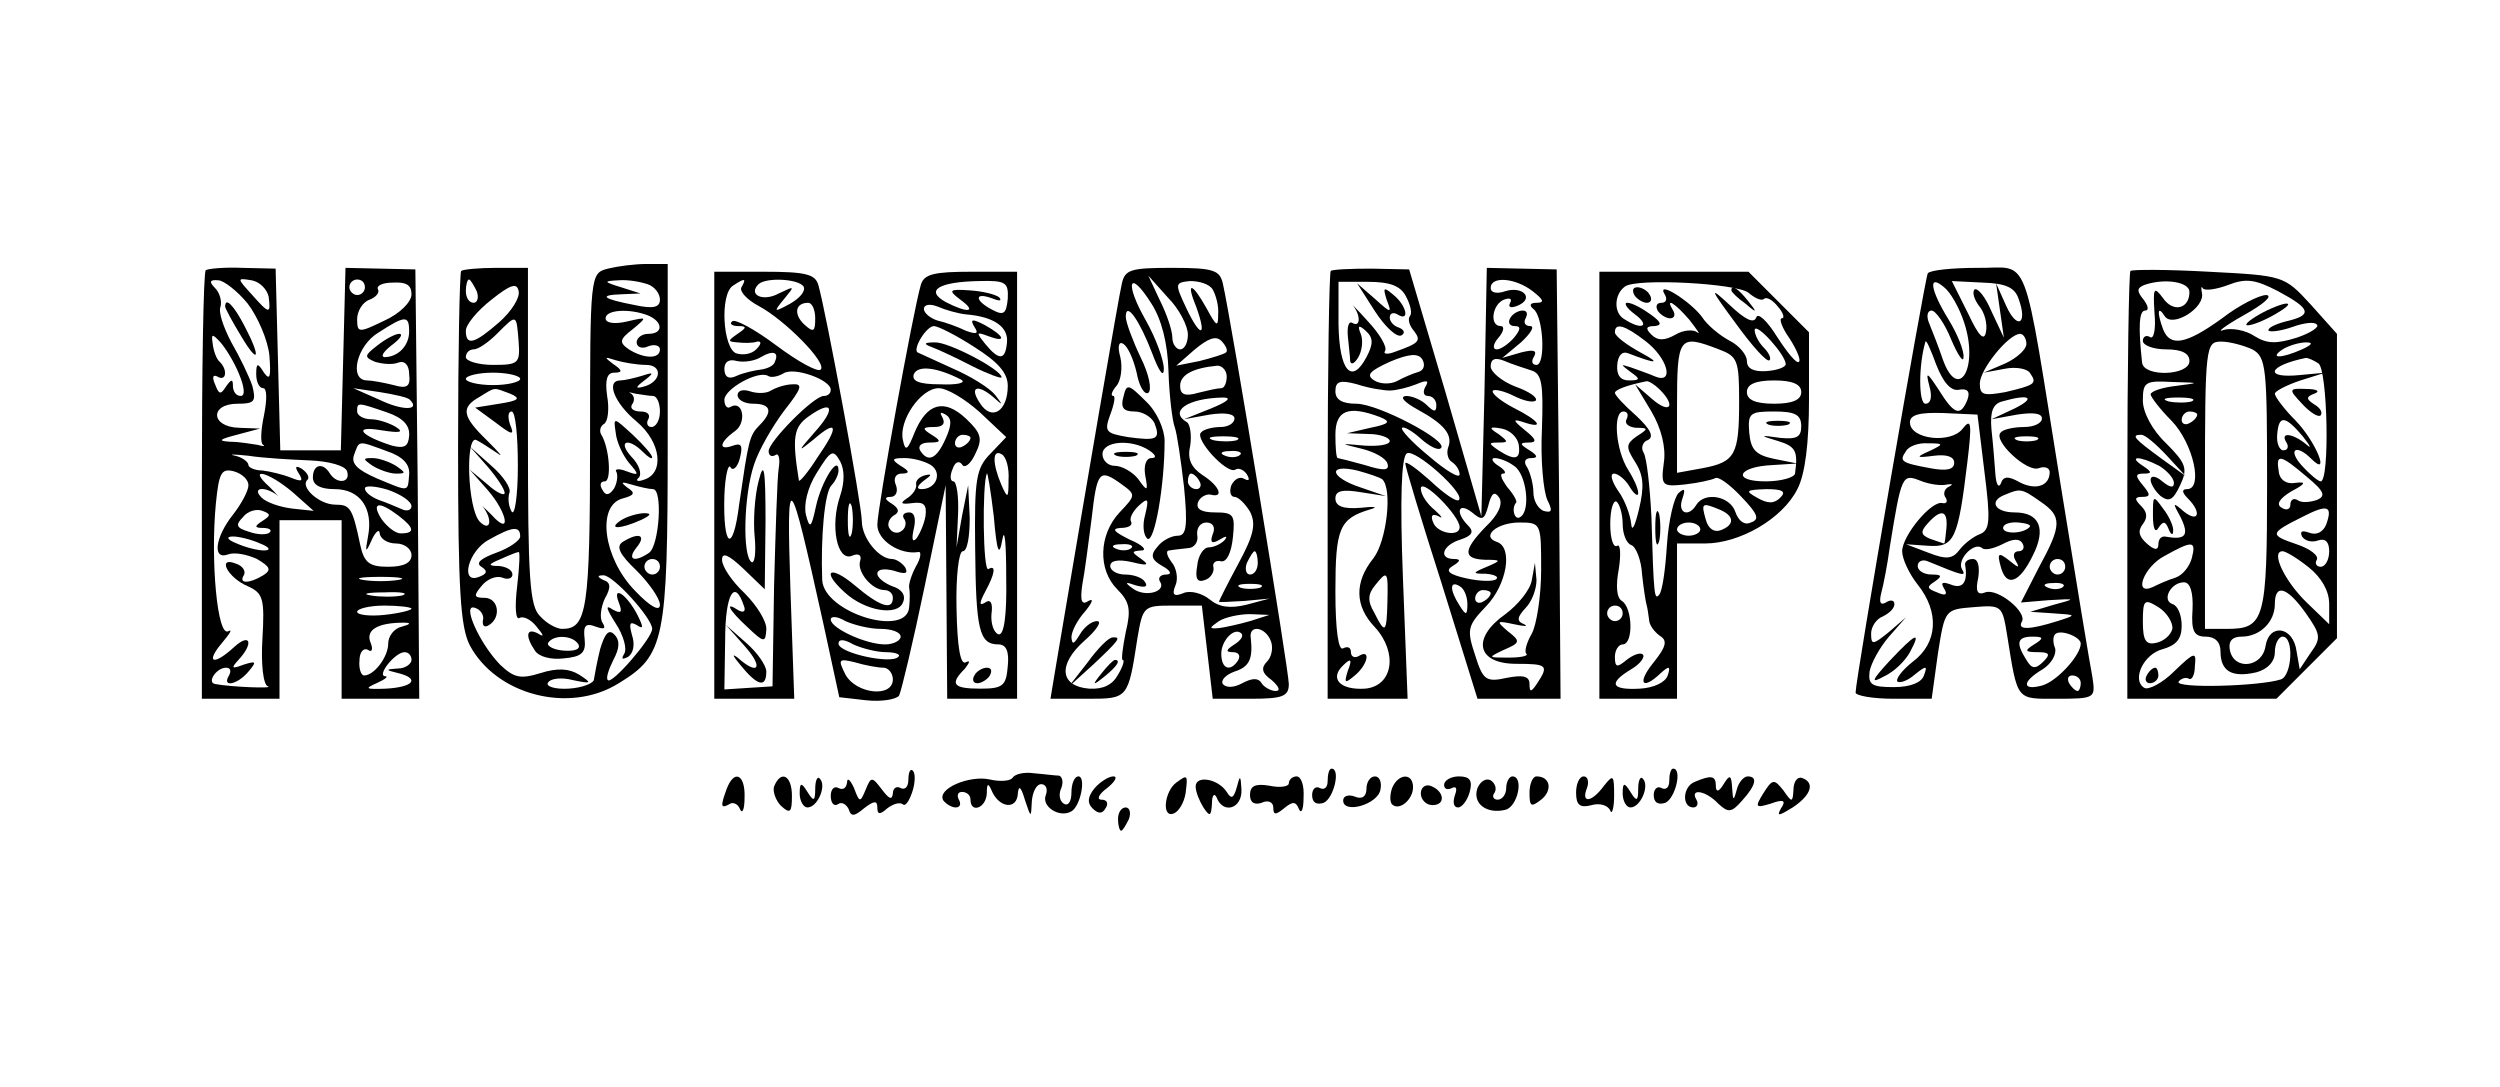
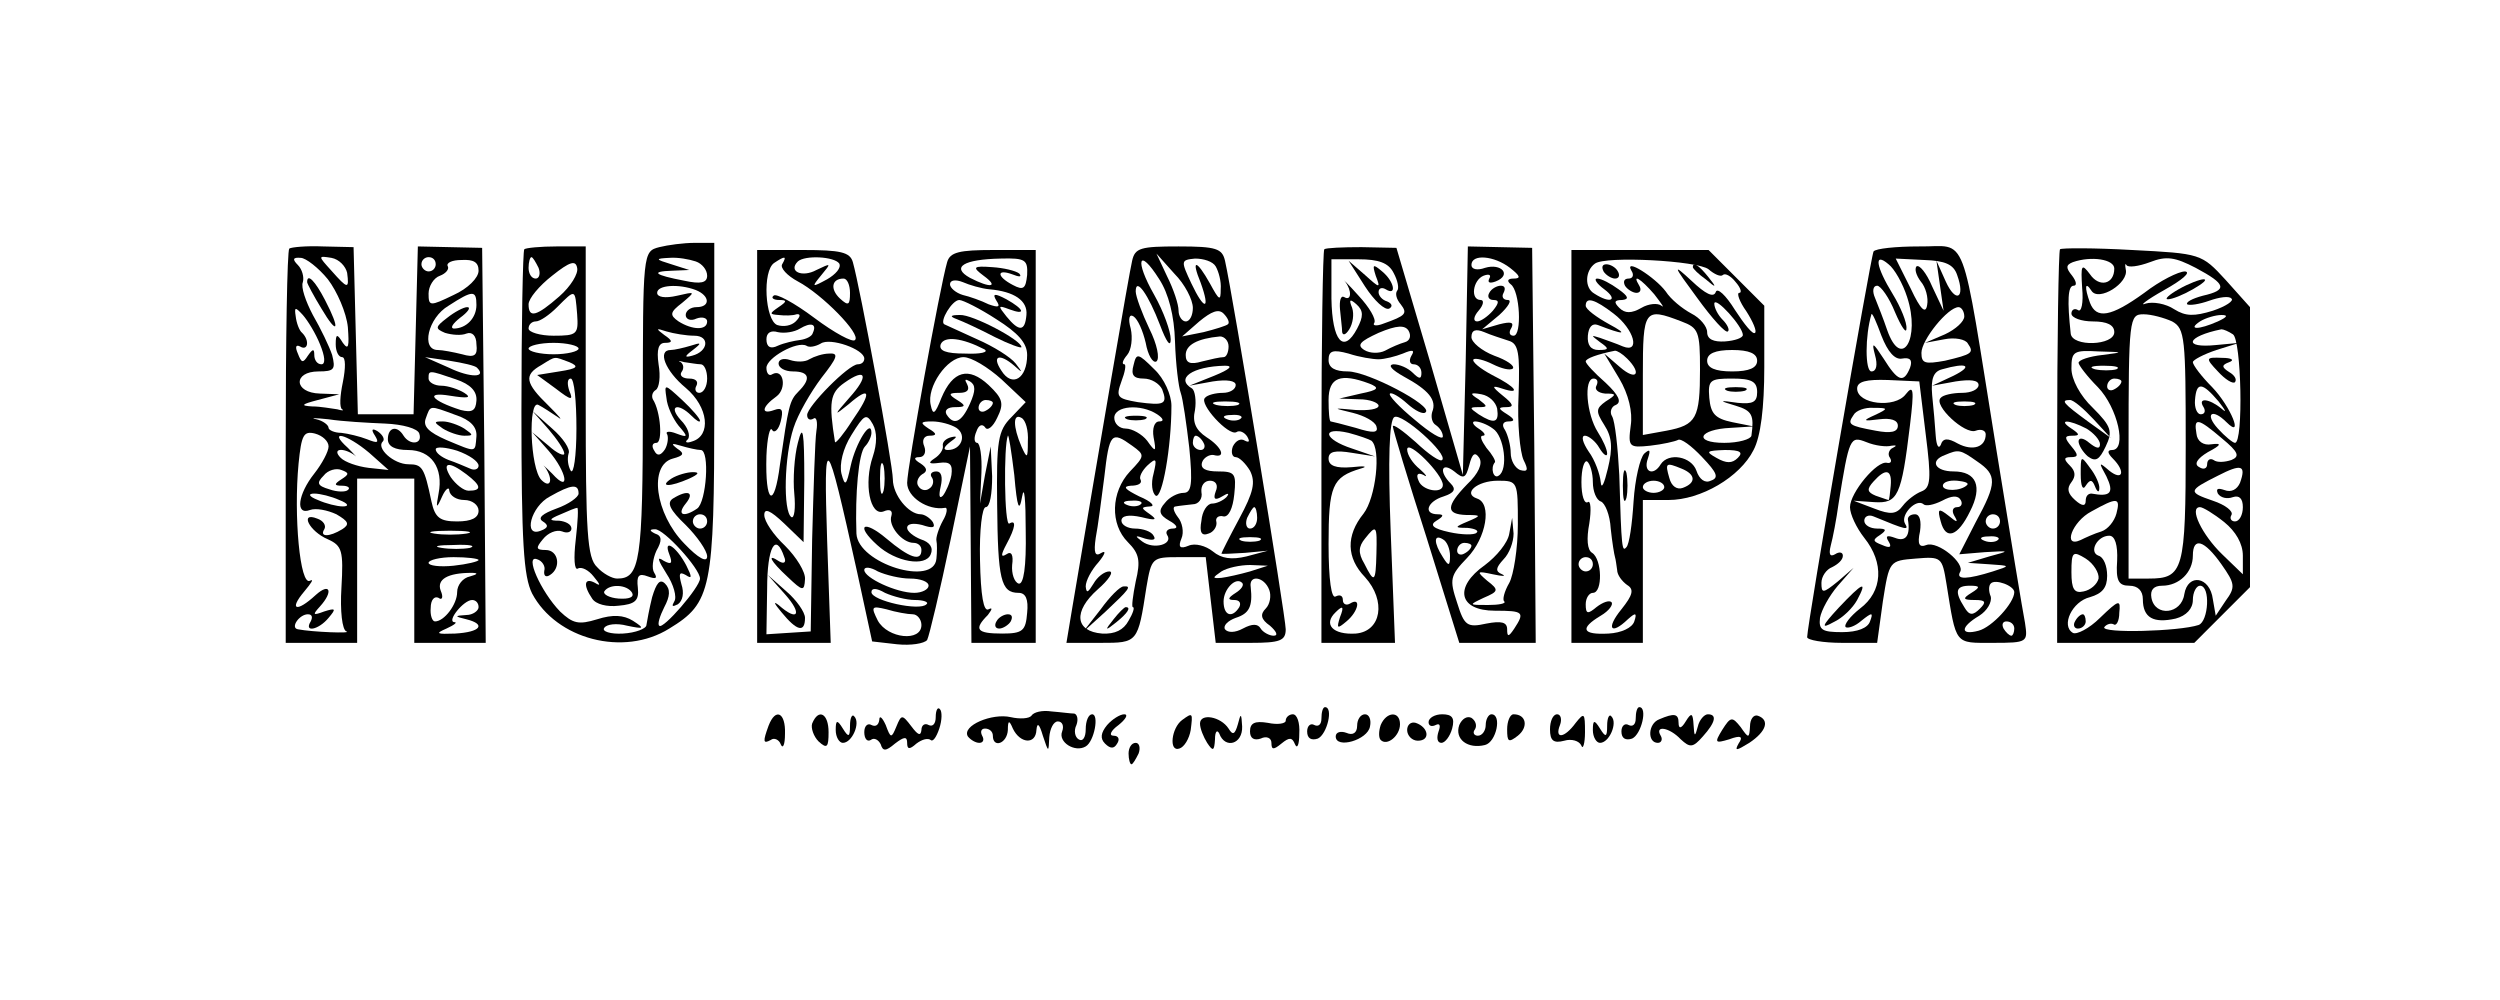
- <svg xmlns="http://www.w3.org/2000/svg" version="1.0" width="230pt" height="100pt" viewBox="0 0 300 140" preserveAspectRatio="xMidYMid meet">
+ <svg xmlns="http://www.w3.org/2000/svg" version="1.0" width="150pt" height="60pt" viewBox="0 0 300 140" preserveAspectRatio="xMidYMid meet">
  <g transform="translate(0,140) scale(0.1,-0.1)" fill="#000000" stroke="none">
    <path d="M155 1052 c-3 -3 -5 -128 -5 -279 l0 -273 50 0 50 0 0 115 0 115 40 0 40 0 0 -115 0 -115 50 0 50 0 -2 276 -3 277 -45 1 -45 1 -3 -118 -3 -117 -39 0 -39 0 -3 117 -3 117 -43 1 c-23 1 -44 -1 -47 -3z m54 -43 c13 -17 26 -47 28 -67 2 -27 1 -33 -7 -22 -8 13 -10 13 -10 -2 0 -10 4 -18 9 -18 5 0 5 -15 1 -35 -4 -19 -5 -36 -1 -38 3 -2 0 -2 -7 0 -8 1 -23 4 -35 4 -17 1 -15 3 8 9 l30 8 -27 1 c-37 1 -38 31 -2 31 22 0 24 3 19 23 -4 12 -16 37 -27 56 -10 19 -17 39 -14 46 2 7 -1 18 -7 24 -8 8 -7 11 4 10 7 0 25 -14 38 -30z m27 9 c3 -23 1 -23 -22 3 -19 21 -19 21 0 18 11 -2 20 -12 22 -21z m124 12 c0 -5 -4 -10 -10 -10 -5 0 -10 5 -10 10 0 6 5 10 10 10 6 0 10 -4 10 -10z m60 -9 c0 -10 -15 -25 -35 -34 -33 -16 -35 -16 -35 2 0 10 7 22 16 25 8 3 13 9 11 13 -3 5 6 9 19 9 17 1 24 -3 24 -15z m-3 -48 c0 -18 -14 -33 -32 -33 -5 1 -1 7 9 15 11 8 16 15 10 15 -5 0 -18 -7 -28 -15 -17 -13 -17 -15 -3 -21 10 -3 23 -4 30 -1 8 3 14 -3 14 -15 2 -16 -3 -19 -20 -14 -12 3 -28 6 -34 6 -24 0 -14 45 15 62 34 22 39 22 39 1z m-219 -55 c7 -17 8 -28 2 -28 -6 0 -10 6 -10 13 0 9 -2 9 -9 -1 -7 -11 -9 -10 -14 3 -4 9 -3 13 3 10 11 -7 14 8 3 19 -4 3 -8 14 -9 23 -2 13 -1 14 10 2 7 -8 18 -26 24 -41z m220 -33 c14 -14 -10 -14 -39 0 l-34 15 34 -5 c19 -3 37 -7 39 -10z m-30 -16 c21 -7 30 -17 29 -30 -1 -14 -6 -17 -22 -13 -41 13 -51 26 -15 20 25 -4 31 -3 20 4 -8 5 -23 10 -32 10 -10 0 -18 5 -18 10 0 12 0 12 38 -1z m0 -50 c21 -7 30 -17 29 -30 -2 -23 1 -23 -42 -5 -25 11 -33 19 -29 30 7 19 4 19 42 5z m-99 -12 c25 -1 46 -7 48 -14 5 -15 -13 -17 -22 -3 -9 15 -22 12 -22 -5 0 -10 10 -15 28 -15 33 0 50 -25 43 -61 -4 -21 -3 -22 5 -4 5 11 10 14 10 8 1 -7 10 -13 21 -13 11 0 20 -7 20 -15 0 -10 -10 -15 -30 -15 -24 0 -31 5 -36 28 -10 48 -13 52 -32 52 -21 0 -46 23 -36 32 3 3 0 9 -7 14 -8 5 -10 3 -4 -6 6 -10 4 -11 -11 -5 -10 4 -27 8 -36 9 -10 0 -18 4 -18 7 0 4 -8 10 -17 12 -10 2 -2 2 17 0 19 -3 55 -5 79 -6z m-79 -32 c0 -7 -9 -24 -20 -38 -23 -29 -27 -59 -6 -51 8 3 24 0 37 -6 17 -10 19 -14 8 -21 -18 -11 -32 -11 -25 0 3 5 -1 12 -10 15 -25 10 -11 -18 15 -29 20 -9 22 -16 19 -68 -2 -32 1 -59 7 -61 9 -3 -47 -1 -68 3 -11 2 2 21 14 21 6 0 7 -4 4 -10 -10 -16 11 -12 25 5 11 13 10 14 -6 9 -16 -6 -17 -5 -6 7 19 21 14 34 -6 16 -27 -25 -38 -21 -16 5 10 12 14 18 8 15 -14 -8 -23 91 -16 164 4 40 7 46 23 42 11 -3 19 -11 19 -18z m57 -9 l27 -24 -28 3 c-16 2 -33 8 -39 14 -13 13 3 15 19 4 5 -5 1 0 -9 10 -29 26 -2 20 30 -7z m153 -18 c0 -5 -6 -7 -12 -4 -7 3 -21 9 -30 12 -10 4 -18 10 -18 15 0 4 14 3 30 -2 17 -6 30 -15 30 -21z m-192 -19 c-11 -7 -10 -9 1 -9 8 0 12 -3 8 -6 -3 -3 -15 -3 -26 1 -17 5 -18 9 -8 19 6 8 18 11 25 8 11 -4 11 -6 0 -13z m175 7 c21 -16 22 -23 3 -23 -7 0 -18 9 -25 19 -13 21 -3 23 22 4z m-178 -36 c13 -5 14 -9 5 -9 -8 0 -24 4 -35 9 -13 5 -14 9 -5 9 8 0 24 -4 35 -9z m178 -47 c-13 -2 -33 -2 -45 0 -13 2 -3 4 22 4 25 0 35 -2 23 -4z m5 -20 c-10 -2 -28 -2 -40 0 -13 2 -5 4 17 4 22 1 32 -1 23 -4z m12 -17 c0 -2 -16 -6 -35 -8 -19 -2 -35 0 -35 4 0 4 16 8 35 8 19 0 35 -2 35 -4z m-12 -23 c-10 -2 -18 -12 -18 -22 0 -17 -18 -41 -31 -41 -4 0 -7 9 -6 19 0 11 5 17 11 14 5 -4 7 1 3 10 -6 16 10 25 43 25 10 0 9 -2 -2 -5z m12 -43 c0 -5 -8 -11 -17 -11 -17 -1 -17 -2 0 -6 28 -7 20 -18 -16 -20 -26 -1 -28 0 -12 7 11 5 16 9 11 9 -11 1 13 31 25 31 5 0 9 -4 9 -10z" />
    <path d="M180 1005 c0 -2 9 -19 20 -37 23 -39 27 -30 5 12 -14 27 -25 38 -25 25z" />
    <path d="M370 800 c8 -5 22 -10 30 -10 13 0 13 1 0 10 -8 5 -22 10 -30 10 -13 0 -13 -1 0 -10z" />
    <path d="M484 1051 c-2 -2 -4 -105 -4 -228 0 -183 3 -230 15 -254 34 -64 128 -89 192 -49 59 36 63 54 63 310 l0 230 -27 0 c-16 0 -38 -3 -50 -6 -23 -6 -23 -7 -23 -223 0 -218 -4 -241 -36 -241 -7 0 -20 7 -28 16 -14 13 -16 48 -16 232 l0 217 -41 0 c-22 0 -43 -2 -45 -4z m20 -26 c3 -8 1 -15 -4 -15 -6 0 -10 7 -10 15 0 8 2 15 4 15 2 0 6 -7 10 -15z m29 -40 c-32 -28 -43 -31 -43 -11 0 8 15 26 33 40 25 20 33 22 35 11 2 -8 -9 -26 -25 -40z m191 49 c9 -3 16 -12 16 -20 0 -10 -9 -12 -32 -7 -42 8 -48 13 -17 14 l24 1 -25 8 c-23 7 -23 8 -3 9 12 1 28 -2 37 -5z m0 -40 c20 -8 21 -24 1 -24 -8 0 -15 -5 -15 -11 0 -6 7 -9 15 -5 8 3 15 1 15 -4 0 -13 -21 -12 -40 0 -13 9 -12 13 5 26 19 16 19 16 -7 10 -17 -4 -28 -2 -28 4 0 11 30 13 54 4z m-166 -34 c2 -28 0 -30 -33 -30 -19 0 -35 5 -35 10 0 6 5 10 10 10 6 0 19 9 30 20 26 26 25 26 28 -10z m164 -30 c22 0 20 -22 -3 -28 -11 -3 -11 -1 1 8 13 10 12 11 -3 6 -10 -3 -23 -6 -28 -6 -19 0 -8 -29 21 -53 32 -27 36 -67 9 -75 -8 -3 -11 -1 -6 3 4 5 0 17 -10 27 -18 20 -4 25 15 6 7 -7 12 -10 12 -7 0 3 -11 16 -25 29 -25 23 -25 23 -22 3 1 -12 9 -29 17 -39 14 -16 13 -17 -3 -11 -10 4 -16 3 -13 -1 2 -4 1 -14 -3 -21 -6 -9 -11 -10 -15 -2 -4 6 -3 11 3 11 9 0 6 44 -5 61 -2 4 -1 10 4 13 5 3 7 19 4 36 -3 21 0 30 9 30 11 0 11 3 -1 11 -12 9 -12 10 3 5 10 -3 28 -6 39 -6z m-162 -18 c0 -4 -16 -8 -35 -8 -19 0 -35 4 -35 8 0 4 16 8 35 8 19 0 35 -4 35 -8z m-13 -19 c14 -6 12 -9 -14 -13 l-31 -5 26 -19 c22 -17 25 -17 19 -3 -3 9 -3 17 2 17 5 0 8 -32 8 -70 0 -39 -4 -65 -8 -59 -4 7 -5 17 -3 24 3 6 -8 22 -23 35 l-28 25 23 -26 c12 -14 22 -29 22 -34 0 -4 -10 0 -22 11 l-23 19 23 -26 c26 -30 31 -61 5 -32 -10 10 -15 14 -10 9 12 -17 8 -31 -5 -18 -16 16 -19 114 -4 105 6 -3 18 -11 27 -17 8 -6 2 1 -13 16 -33 32 -35 43 -10 57 21 13 17 12 39 4z m184 -3 c5 0 9 -9 9 -20 0 -11 -5 -20 -11 -20 -5 0 -7 5 -4 10 3 6 -1 10 -10 10 -9 0 -14 4 -11 9 4 5 3 11 -1 14 -5 2 -2 2 5 0 8 -1 18 -3 23 -3z m0 -120 c13 0 8 -73 -5 -82 -19 -13 -29 -9 -16 7 13 16 3 20 -18 7 -9 -6 -4 -16 18 -37 16 -16 30 -36 30 -44 0 -9 -12 -3 -32 18 -41 42 -50 110 -16 119 15 4 17 7 6 14 -9 7 -8 8 5 4 10 -3 23 -6 28 -6z m-171 -61 c0 -5 -14 -15 -31 -21 -19 -7 -27 -13 -19 -18 8 -5 8 -9 -3 -13 -25 -10 -14 34 13 48 30 17 40 18 40 4z m-4 -65 c-3 -25 -2 -43 3 -40 5 3 15 -2 22 -11 10 -12 10 -14 2 -9 -15 8 -17 -3 -4 -22 5 -8 21 -12 37 -10 23 2 29 7 27 25 -2 17 1 21 14 16 11 -4 14 -3 9 5 -4 6 -2 20 3 31 8 14 8 21 -2 24 -8 4 -8 6 0 6 12 1 63 -55 63 -69 0 -12 -52 -72 -57 -66 -3 2 1 14 7 26 8 15 9 25 1 33 -7 7 -12 1 -18 -19 -4 -16 -7 -33 -8 -39 0 -5 -15 -11 -33 -12 -17 -1 -30 3 -26 8 3 5 17 7 32 3 24 -5 25 -4 8 7 -13 8 -28 9 -50 2 -26 -8 -34 -6 -52 11 -27 28 -50 80 -32 73 7 -2 12 -10 10 -16 -1 -7 2 -10 8 -6 16 10 12 35 -6 35 -14 0 -14 3 -4 15 7 9 19 14 27 11 7 -3 13 -1 13 4 0 6 -8 10 -17 11 -15 0 -15 2 2 9 11 5 21 9 23 9 2 1 1 -19 -2 -45z m184 26 c0 -5 -4 -10 -10 -10 -5 0 -10 5 -10 10 0 6 5 10 10 10 6 0 10 -4 10 -10z m-105 -100 c3 -6 -4 -9 -19 -8 -13 1 -22 6 -20 10 7 11 32 10 39 -2z" />
    <path d="M690 730 c-18 -12 -2 -12 25 0 13 6 15 9 5 9 -8 0 -22 -4 -30 -9z" />
    <path d="M687 624 c5 -13 3 -15 -8 -9 -10 7 -8 1 4 -18 10 -15 15 -33 11 -39 -4 -7 -3 -8 5 -4 7 5 9 16 5 28 -4 15 -3 18 6 13 9 -6 9 -3 1 13 -14 27 -33 39 -24 16z" />
    <path d="M1335 1035 c-4 -16 -46 -262 -84 -487 l-8 -48 48 0 c52 0 52 0 64 78 7 41 8 42 45 42 l38 0 7 -60 7 -60 49 0 c41 0 49 3 49 19 0 17 -74 468 -85 516 -4 17 -12 20 -65 20 -53 0 -61 -2 -65 -20z m60 -113 c1 -32 5 -64 8 -72 3 -8 8 -43 12 -77 5 -51 3 -63 -8 -63 -8 0 -20 -6 -26 -14 -10 -11 -8 -17 6 -25 11 -6 13 -11 5 -11 -7 0 -11 -4 -8 -9 9 -13 -19 -21 -35 -9 -11 8 -10 9 4 4 11 -3 16 -2 12 4 -3 6 -15 10 -26 10 -10 0 -19 5 -19 11 0 7 10 9 28 5 20 -5 23 -4 12 4 -13 9 -13 10 0 11 8 0 2 7 -15 14 -20 10 -24 14 -12 15 10 0 16 3 14 8 -3 4 2 13 9 20 13 12 14 10 9 -11 -4 -14 -2 -27 3 -31 9 -5 22 68 22 126 0 15 -10 38 -24 51 -23 23 -25 23 -29 6 -4 -14 0 -19 14 -19 11 0 22 -7 26 -15 8 -21 3 -23 -34 -18 -29 5 -31 7 -23 29 5 13 7 24 4 24 -4 0 -2 6 4 13 6 7 8 24 5 37 -4 14 -2 21 4 17 6 -4 13 -20 17 -37 3 -17 10 -29 15 -26 5 4 1 24 -10 46 -10 21 -19 45 -19 52 0 21 18 -5 34 -47 9 -24 15 -32 15 -20 0 11 -10 39 -23 62 -28 49 -22 68 7 22 13 -20 21 -51 22 -87z m25 47 c0 -10 -4 -19 -10 -19 -5 0 -10 7 -10 15 0 9 -7 30 -16 48 l-15 32 25 -28 c15 -15 26 -37 26 -48z m32 58 c4 -7 8 -21 7 -32 0 -17 -2 -16 -15 8 -19 34 -27 35 -13 1 14 -39 5 -39 -13 -1 -15 32 -15 33 5 35 12 0 25 -4 29 -11z m17 -81 c-2 -2 -18 -7 -34 -11 l-30 -6 24 21 c17 14 27 18 34 11 6 -6 9 -13 6 -15z m1 -31 c0 -8 -3 -15 -7 -15 -5 0 -18 -3 -30 -6 -17 -5 -23 -2 -23 9 0 14 16 23 48 26 6 0 12 -6 12 -14z m-20 -41 l-35 -14 33 6 c20 3 32 1 32 -5 0 -6 -8 -11 -18 -11 -10 0 -22 -3 -25 -7 -9 -8 33 -54 44 -48 4 3 11 0 15 -6 4 -7 3 -9 -3 -6 -6 4 -13 0 -17 -8 -3 -8 -1 -15 4 -15 5 0 14 -9 20 -19 8 -16 5 -30 -15 -67 -14 -26 -25 -48 -25 -49 0 -1 15 0 33 1 l32 3 -30 -8 c-21 -5 -35 -3 -47 7 -10 8 -25 12 -34 8 -12 -5 -15 -2 -10 10 4 9 1 23 -5 30 -6 8 -8 15 -3 15 5 1 16 2 24 3 8 0 14 8 12 17 -1 9 4 16 12 16 8 0 12 -6 8 -15 -4 -11 -1 -13 9 -7 8 5 11 5 6 -1 -5 -5 -14 -9 -20 -9 -7 0 -14 -11 -15 -24 -3 -16 0 -22 10 -18 7 2 12 10 11 16 -2 6 3 10 10 8 7 -1 13 11 15 31 3 29 1 32 -23 32 -17 0 -25 4 -22 13 2 6 10 11 16 10 18 -5 12 11 -10 25 -15 10 -20 21 -16 38 2 13 0 27 -4 30 -24 14 0 31 46 32 12 0 7 -5 -15 -14z m33 -41 c-7 -2 -21 -2 -30 0 -10 3 -4 5 12 5 17 0 24 -2 18 -5z m-113 -13 c9 -6 10 -10 3 -10 -7 0 -10 -10 -8 -22 4 -21 3 -22 -9 -5 -7 9 -21 17 -30 17 -9 0 -16 7 -16 15 0 17 37 20 60 5z m117 -6 c-3 -3 -12 -4 -19 -1 -8 3 -5 6 6 6 11 1 17 -2 13 -5z m-152 -38 c18 -13 18 -14 -3 -36 -27 -29 -28 -74 -3 -99 16 -16 18 -26 11 -55 -4 -20 -6 -36 -4 -36 3 0 0 -9 -6 -19 -7 -13 -19 -19 -37 -18 -38 3 -41 31 -6 62 15 13 23 25 16 25 -7 0 -17 -8 -22 -17 -8 -13 -10 -14 -11 -4 0 8 8 23 18 34 9 11 11 17 4 13 -9 -6 -11 0 -8 21 3 15 8 54 12 85 7 62 10 65 39 44z m100 4 c3 -5 1 -10 -4 -10 -6 0 -11 5 -11 10 0 6 2 10 4 10 3 0 8 -4 11 -10z m-88 -86 c-3 -3 -12 -4 -19 -1 -8 3 -5 6 6 6 11 1 17 -2 13 -5z m163 -19 c0 -8 -4 -15 -10 -15 -5 0 -7 7 -4 15 4 8 8 15 10 15 2 0 4 -7 4 -15z m3 -32 c-7 -2 -19 -2 -25 0 -7 3 -2 5 12 5 14 0 19 -2 13 -5z m-13 -43 c-14 -4 -32 -8 -40 -9 -13 -1 -13 0 0 9 8 5 26 9 40 9 l25 -1 -25 -8z m-20 -30 c-11 -7 -12 -10 -2 -10 7 0 10 -4 7 -10 -10 -16 -22 -12 -22 8 0 17 17 35 26 26 3 -3 -1 -9 -9 -14z m47 4 c3 -8 1 -20 -5 -26 -8 -8 -7 -15 6 -24 9 -8 12 -14 5 -14 -6 0 -15 5 -18 10 -4 7 -12 7 -25 0 -11 -6 -21 -6 -25 -1 -3 5 4 12 15 16 19 6 24 16 21 43 -3 18 19 15 26 -4z" />
    <path d="M1328 813 c6 -2 18 -2 25 0 6 3 1 5 -13 5 -14 0 -19 -2 -12 -5z" />
    <path d="M1291 547 l-25 -32 32 29 c33 31 37 36 25 35 -5 0 -19 -14 -32 -32z" />
    <path d="M1309 533 c-13 -16 -12 -17 4 -4 16 13 21 21 13 21 -2 0 -10 -8 -17 -17z" />
    <path d="M1604 1051 c-2 -2 -4 -127 -4 -278 l0 -273 51 0 52 0 -6 155 c-4 103 -2 157 5 161 10 7 76 -52 67 -60 -3 -3 -19 8 -37 25 -18 16 -32 26 -32 22 0 -4 21 -74 47 -155 l46 -148 54 0 53 0 -2 276 -3 277 -45 1 -45 1 -3 -160 -4 -160 -46 159 -47 159 -49 1 c-26 0 -50 -1 -52 -3z m97 -33 c6 -11 8 -22 5 -25 -3 -4 -1 -12 5 -19 10 -13 7 -16 -24 -27 -10 -4 -16 -3 -13 1 3 5 -7 22 -22 38 -15 17 -24 25 -19 20 10 -13 9 -28 -1 -22 -5 3 -7 -5 -6 -17 1 -12 3 -26 3 -32 1 -5 5 -4 10 4 5 8 7 21 4 30 -5 12 -3 13 6 5 10 -9 10 -17 1 -34 -19 -36 -35 -18 -36 42 l0 55 38 0 c28 0 42 -5 49 -19z m163 7 c14 -11 16 -15 5 -15 -8 0 -10 -3 -4 -8 13 -9 16 -72 4 -72 -6 0 -7 5 -3 11 4 8 -1 9 -17 5 l-24 -7 24 20 c13 12 18 21 12 21 -7 0 -9 5 -6 10 3 6 2 10 -4 10 -5 0 -13 -4 -16 -10 -3 -5 -1 -10 6 -10 8 0 8 -4 -1 -15 -7 -8 -17 -15 -22 -15 -6 0 -5 7 2 15 7 8 8 15 3 15 -15 0 -11 28 4 34 8 3 11 1 8 -4 -3 -6 1 -7 9 -4 23 9 8 26 -15 19 -11 -4 -19 -2 -19 4 0 16 32 13 54 -4z m-147 -104 c-7 -2 -19 -7 -28 -12 -8 -4 -21 -4 -29 1 -11 7 -6 12 20 24 26 11 37 11 42 3 4 -7 2 -14 -5 -16z m145 2 c14 -4 16 -17 14 -76 -2 -40 2 -80 7 -91 7 -14 6 -17 -5 -14 -7 3 -13 13 -13 24 0 10 -4 25 -8 32 -5 7 -3 12 5 12 9 0 9 3 -2 10 -13 8 -13 10 -1 10 11 0 10 4 -5 16 -16 13 -16 15 -1 10 27 -9 20 2 -14 19 -17 9 -29 19 -26 22 3 2 15 -1 27 -7 12 -6 24 -9 28 -6 3 4 -9 12 -26 18 -18 7 -32 19 -32 26 0 10 6 12 18 7 9 -4 25 -9 34 -12z m-182 -26 c8 0 24 4 34 8 14 6 17 5 12 -3 -4 -7 -2 -12 3 -12 6 0 11 -5 11 -12 0 -9 -3 -9 -12 0 -7 7 -19 12 -27 12 -9 -1 -2 -8 14 -17 35 -19 47 -33 40 -50 -2 -7 0 -15 5 -18 6 -4 10 -11 10 -16 0 -6 -18 5 -39 23 -22 18 -38 35 -35 37 2 2 13 -4 24 -14 11 -10 23 -16 26 -12 10 9 -81 57 -109 57 -18 0 -27 5 -27 16 0 13 6 15 28 9 15 -5 34 -8 42 -8z m-13 -34 c15 -6 13 -9 -12 -14 l-30 -7 28 -1 c15 0 27 -5 27 -9 0 -5 -15 -7 -32 -6 -33 3 -33 3 -4 -4 16 -4 31 -12 33 -19 3 -9 -4 -10 -29 -2 -18 5 -34 9 -35 9 -2 0 -3 14 -3 30 0 32 17 38 57 23z m179 -35 c3 -20 -4 -22 -26 -8 -13 9 -13 10 0 10 13 0 13 1 0 11 -13 8 -12 10 4 7 11 -2 20 -11 22 -20z m-6 -28 c16 -10 22 -58 8 -66 -7 -5 -12 11 -5 19 1 2 -4 11 -12 20 -7 10 -10 17 -5 17 5 0 2 5 -6 10 -8 5 -10 10 -5 10 6 0 17 -4 25 -10z m-170 -17 c14 -12 6 -80 -11 -102 -25 -31 -24 -62 2 -89 30 -33 23 -76 -13 -79 -32 -2 -46 13 -28 30 10 10 12 8 6 -7 -5 -16 -4 -17 9 -6 17 14 21 35 5 25 -5 -3 -10 -1 -10 5 0 6 -4 8 -10 5 -6 -4 -10 23 -10 73 0 82 5 94 45 106 11 3 5 4 -12 2 -23 -2 -33 2 -33 12 0 10 9 12 33 8 l32 -5 -32 11 c-40 13 -44 31 -5 22 15 -4 29 -9 32 -11z m100 -62 c0 -13 -29 -8 -34 6 -4 9 -1 12 7 8 6 -4 4 0 -5 8 -10 8 -18 20 -18 28 1 14 50 -35 50 -50z m34 1 c-30 -31 -30 -42 -1 -43 21 0 21 -1 2 -9 -19 -8 -19 -9 -1 -9 11 -1 17 -4 13 -7 -3 -3 -20 -3 -38 1 -23 5 -28 10 -18 16 10 6 11 9 2 9 -21 0 -15 18 8 25 15 5 18 10 10 18 -17 17 -13 31 5 17 13 -11 16 -10 21 9 4 16 8 19 14 10 5 -8 -1 -22 -17 -37z m71 -56 c0 -34 -6 -71 -12 -82 -7 -12 -10 -24 -7 -26 3 -3 -8 -5 -23 -5 -27 0 -27 0 -6 10 21 9 22 11 5 24 -15 13 -15 14 8 9 14 -3 19 -3 13 0 -10 4 -9 9 2 21 8 8 14 24 14 36 l-2 22 -4 -22 c-2 -13 -18 -32 -34 -44 -44 -31 -37 -64 14 -64 40 0 42 -2 27 -25 -8 -12 -10 -12 -10 -1 0 10 -8 12 -29 8 -27 -6 -31 -3 -41 29 -11 33 -10 38 14 63 27 28 35 76 14 83 -21 7 0 25 29 25 28 0 28 -1 28 -61z m-198 -41 c-1 -41 -3 -42 -17 -14 -9 15 -8 24 1 35 16 20 17 19 16 -21z m103 -3 c0 -15 -2 -15 -10 -2 -13 20 -13 33 0 25 6 -3 10 -14 10 -23z m30 14 c0 -3 -4 -8 -10 -11 -5 -3 -10 -1 -10 4 0 6 5 11 10 11 6 0 10 -2 10 -4z" />
    <path d="M1661 999 c13 -20 28 -34 34 -31 5 3 4 7 -3 10 -7 2 -12 8 -12 13 0 6 5 7 10 4 16 -10 12 11 -5 25 -13 11 -14 10 -9 -6 7 -18 6 -18 -15 1 l-23 20 23 -36z" />
    <path d="M2373 1048 c-4 -7 -93 -523 -93 -540 0 -4 22 -8 49 -8 l49 0 8 58 c9 57 9 57 46 60 36 3 37 2 43 -35 14 -87 11 -83 65 -83 49 0 49 1 45 28 -3 15 -21 124 -40 242 -51 316 -39 284 -108 285 -33 0 -61 -3 -64 -7z m47 -64 c19 -58 -8 -103 -28 -46 -5 15 -13 35 -17 45 -4 9 -3 17 3 17 5 0 17 -17 25 -37 9 -21 16 -31 16 -23 1 8 -8 30 -19 48 -24 39 -27 60 -6 42 8 -6 20 -27 26 -46z m70 31 c12 -33 -2 -40 -16 -9 l-13 29 5 -35 5 -35 -16 34 c-8 19 -18 31 -22 28 -3 -4 0 -13 6 -21 7 -8 11 -23 9 -33 -2 -13 -9 -7 -23 23 l-21 42 40 -2 c29 -1 41 -6 46 -21z m10 -58 c0 -7 -12 -18 -27 -25 l-28 -12 27 5 c15 3 30 0 33 -6 9 -13 6 -15 -32 -24 -28 -5 -33 -4 -33 11 0 18 37 64 52 64 4 0 8 -6 8 -13z m-87 -59 c11 2 15 -2 11 -13 -9 -22 -17 -19 -37 13 -15 23 -17 24 -12 5 4 -14 2 -23 -5 -23 -9 0 -9 50 0 80 1 3 7 -11 14 -30 9 -23 19 -34 29 -32z m72 -24 l-30 -14 33 6 c20 3 32 2 32 -5 0 -6 -10 -11 -23 -11 -13 0 -27 -3 -30 -7 -11 -10 34 -52 49 -46 8 3 14 0 14 -5 0 -18 -18 -24 -39 -13 -14 8 -21 8 -24 -2 -3 -6 -6 -1 -7 13 -1 14 -3 39 -5 57 -2 23 2 33 14 36 35 10 44 5 16 -9z m-39 -82 c8 -63 7 -75 -6 -80 -8 -3 -20 -12 -26 -20 -9 -12 -17 -13 -40 -4 l-29 11 29 -2 c33 -2 38 8 50 108 6 50 5 57 -6 43 -15 -20 -68 -14 -68 8 0 10 13 13 43 12 l44 -2 9 -74z m67 41 c-7 -2 -19 -2 -25 0 -7 3 -2 5 12 5 14 0 19 -2 13 -5z m-138 -14 c-18 -8 -17 -9 6 -6 16 2 26 -1 26 -9 0 -9 -10 -11 -31 -7 -38 7 -40 9 -31 22 3 6 16 11 28 10 21 0 21 -1 2 -10z m23 -43 c7 1 8 0 2 -3 -5 -2 -8 -9 -4 -14 3 -5 1 -8 -4 -7 -14 4 -52 -42 -52 -62 0 -10 9 -29 20 -43 28 -35 26 -75 -6 -99 -14 -11 -23 -23 -20 -26 3 -2 13 1 22 9 15 12 17 12 12 -1 -3 -9 -17 -15 -39 -15 -28 0 -33 3 -31 20 2 11 13 31 25 45 l22 25 -22 -19 c-21 -17 -23 -17 -23 -2 0 9 7 19 15 22 8 4 15 10 15 16 0 5 -5 6 -11 2 -7 -4 -9 0 -6 12 3 11 8 37 11 59 15 93 16 95 39 86 12 -5 28 -7 35 -5z m120 -22 c28 -19 28 -30 -2 -85 l-23 -45 36 3 c35 2 36 2 6 -6 l-30 -9 30 -2 c30 -2 30 -2 5 -10 -35 -11 -52 -12 -46 -1 8 12 -31 44 -47 38 -10 -4 -13 1 -9 19 2 14 0 24 -7 24 -6 0 -10 -3 -10 -7 4 -23 -3 -32 -18 -26 -11 4 -14 3 -9 -5 5 -8 2 -10 -9 -5 -13 5 -14 7 -3 14 10 7 9 9 -4 9 -10 0 -18 5 -18 11 0 6 6 9 13 6 46 -19 50 -20 44 -10 -7 12 16 36 26 27 3 -3 14 -1 26 5 13 7 22 8 26 1 3 -5 1 -10 -5 -10 -6 0 -8 -5 -4 -12 6 -10 4 -10 -8 0 -14 11 -16 10 -11 -8 7 -27 24 -21 41 14 18 35 9 56 -23 56 -26 0 -34 15 -12 23 19 8 21 8 45 -9z m-121 -34 c-1 -11 -2 -20 -3 -20 -1 0 -9 3 -18 6 -12 5 -13 9 -3 20 17 19 26 17 24 -6z m107 1 c-9 -9 -34 -9 -34 -1 0 5 9 8 20 7 10 -1 17 -3 14 -6z m46 -51 c0 -5 -4 -10 -10 -10 -5 0 -10 5 -10 10 0 6 5 10 10 10 6 0 10 -4 10 -10z m-3 -26 c-3 -3 -12 -4 -19 -1 -8 3 -5 6 6 6 11 1 17 -2 13 -5z m23 -73 c0 -15 -31 -49 -50 -54 -26 -7 -26 5 1 21 11 7 18 19 16 27 -3 7 -3 15 0 18 6 7 33 -3 33 -12z m-60 -1 c-13 -8 -12 -10 5 -10 15 0 16 -3 7 -12 -10 -10 -15 -10 -22 2 -14 22 -12 30 8 30 14 0 15 -2 2 -10z m60 -50 c0 -5 -2 -10 -4 -10 -3 0 -8 5 -11 10 -3 6 -1 10 4 10 6 0 11 -4 11 -10z" />
    <path d="M2324 549 c-24 -26 -25 -30 -7 -20 13 6 27 20 33 31 15 28 8 25 -26 -11z" />
    <path d="M2634 1051 c-2 -2 -4 -127 -4 -278 l0 -273 96 0 96 0 39 39 39 39 0 196 0 196 -34 38 c-34 37 -35 37 -131 42 -53 3 -99 3 -101 1z m76 -27 c0 -22 -21 -27 -34 -8 -12 16 -13 13 -11 -19 2 -21 -1 -35 -6 -31 -5 3 -9 0 -9 -5 0 -6 14 -11 30 -11 20 0 30 -5 30 -15 0 -19 -59 -21 -61 -2 -5 46 -4 67 4 67 5 0 4 6 -2 14 -9 11 -9 15 1 19 26 9 58 4 58 -9z m50 9 c23 9 35 7 64 -8 43 -23 45 -31 10 -39 -15 -4 -24 -9 -22 -12 3 -2 17 0 31 5 14 5 28 7 31 3 4 -3 -8 -11 -26 -17 -26 -8 -38 -8 -54 2 -12 8 -30 11 -40 8 -10 -4 1 5 26 19 25 14 38 25 29 26 -9 0 -35 -13 -57 -30 -47 -34 -67 -37 -76 -14 -8 22 -7 31 2 17 10 -16 53 11 48 30 -1 6 -1 9 1 6 2 -4 17 -2 33 4z m31 -83 c18 -10 19 -23 19 -173 0 -176 -3 -187 -52 -187 l-28 0 0 185 c0 180 1 185 21 185 11 0 29 -5 40 -10z m64 0 c-27 -12 -43 -12 -25 0 8 5 22 9 30 9 10 0 8 -3 -5 -9z m21 -18 c12 -7 15 -152 3 -152 -3 0 -14 9 -24 20 -19 21 -8 29 12 9 25 -25 6 22 -20 49 -15 15 -27 31 -27 35 0 3 15 11 33 17 l32 10 -32 -3 c-48 -5 -42 12 7 22 3 0 10 -3 16 -7z m-183 -29 c-18 -2 -33 -7 -33 -11 0 -3 12 -19 27 -34 28 -29 41 -88 20 -88 -7 0 -7 -4 1 -12 18 -18 14 -32 -5 -17 -15 13 -15 12 -4 -8 11 -23 6 -29 -21 -24 -5 0 -8 -4 -8 -10 0 -8 -5 -8 -15 1 -10 9 -12 16 -5 25 6 8 6 15 -2 23 -9 9 -9 12 1 12 11 0 11 3 1 15 -10 12 -10 15 1 15 11 0 11 2 -1 10 -20 13 -4 13 21 0 10 -6 19 -16 19 -22 0 -7 -5 -6 -15 2 -8 7 -15 8 -15 2 0 -5 6 -15 13 -21 11 -8 16 -5 25 14 10 21 8 28 -18 54 -18 17 -30 40 -30 55 0 24 3 26 38 24 36 -1 36 -1 5 -5z m20 -20 c-7 -2 -21 -2 -30 0 -10 3 -4 5 12 5 17 0 24 -2 18 -5z m7 -17 c0 -3 -4 -8 -10 -11 -5 -3 -10 -1 -10 4 0 6 5 11 10 11 6 0 10 -2 10 -4z m136 -28 c10 -13 12 -17 4 -10 -17 14 -34 16 -25 2 3 -5 2 -10 -4 -10 -5 0 -9 9 -8 20 2 26 10 25 33 -2z m-175 -25 l24 -26 -32 23 c-34 25 -39 30 -25 30 5 0 19 -12 33 -27z m180 -27 c23 -19 25 -25 13 -30 -9 -3 -20 -4 -25 0 -5 3 -9 0 -9 -6 0 -6 -5 -8 -11 -4 -8 4 -3 12 12 21 19 10 20 13 5 11 -11 -2 -20 4 -21 15 -4 23 2 22 36 -7z m25 -62 c-4 -9 -12 -14 -22 -10 -9 3 -12 2 -9 -5 4 -6 13 -8 21 -5 9 3 14 -2 14 -14 0 -11 -5 -20 -11 -20 -5 0 -8 4 -5 9 3 5 -8 14 -26 20 -35 12 -35 14 7 35 33 17 40 15 31 -10z m-173 -43 c-3 -11 -12 -22 -21 -25 -10 -3 -23 -9 -29 -12 -26 -12 -12 26 15 40 36 20 41 20 35 -3z m151 -12 c16 -13 26 -30 26 -47 l0 -26 -29 28 c-28 27 -47 66 -31 66 4 0 19 -9 34 -21z m-150 -54 c-2 -28 2 -35 17 -35 12 0 19 -7 19 -19 0 -26 15 -34 46 -27 15 4 24 14 24 26 0 11 5 20 10 20 15 0 12 -50 -2 -55 -27 -9 -137 -12 -132 -3 3 4 9 6 13 4 4 -3 8 5 8 16 2 19 0 19 -27 -7 -15 -15 -33 -24 -38 -21 -17 10 -1 44 24 50 17 5 24 13 24 30 0 14 -5 26 -12 28 -14 5 -2 28 15 28 8 0 12 -13 11 -35z m146 -5 c19 -27 20 -32 6 -51 l-14 -21 -4 23 c-4 32 -35 37 -40 7 -4 -28 -41 -32 -46 -5 -2 11 3 17 15 17 24 0 43 19 43 42 0 27 16 22 40 -12z m-172 -20 c-2 -8 -11 -16 -21 -18 -13 -3 -17 3 -17 27 0 29 2 30 20 19 11 -7 19 -20 18 -28z" />
    <path d="M2800 995 c-14 -8 -20 -14 -15 -14 6 0 21 6 35 14 14 8 21 14 15 14 -5 0 -21 -6 -35 -14z" />
    <path d="M2855 880 c10 -11 21 -18 24 -15 3 4 -1 10 -8 14 -11 7 -11 10 0 14 8 3 3 6 -10 6 -23 1 -24 0 -6 -19z" />
    <path d="M2663 736 c0 -17 3 -23 7 -16 6 9 9 9 13 -1 3 -8 6 -9 6 -3 1 5 -5 19 -13 29 -13 18 -13 17 -13 -9z" />
    <path d="M2655 530 c-3 -5 -1 -10 4 -10 6 0 11 5 11 10 0 6 -2 10 -4 10 -3 0 -8 -4 -11 -10z" />
    <path d="M810 775 l0 -275 51 0 52 0 -5 143 c-5 157 -2 155 42 -44 l21 -97 35 -4 c19 -2 38 1 42 6 3 6 18 69 33 141 l27 130 1 -137 1 -138 45 0 45 0 0 275 0 275 -59 0 c-48 0 -61 -3 -65 -17 -10 -34 -56 -288 -56 -309 0 -20 29 -39 53 -35 4 1 3 -8 -3 -18 -6 -11 -10 -24 -9 -28 1 -4 1 -16 0 -25 -3 -40 -110 -7 -112 35 -2 55 3 113 12 122 5 5 9 14 9 19 0 21 -22 -14 -29 -46 -6 -28 -8 -30 -13 -11 -3 13 2 35 14 54 18 29 21 31 30 15 6 -11 6 -27 0 -45 -13 -38 -4 -84 15 -77 9 4 13 1 11 -6 -5 -14 15 -38 31 -38 6 0 11 -4 11 -10 0 -17 -17 -11 -49 16 -32 27 -44 19 -13 -9 26 -24 68 -31 75 -13 4 9 -1 17 -14 21 -10 4 -19 11 -19 16 0 6 9 7 21 4 15 -5 19 -4 15 4 -4 6 -12 11 -17 11 -17 0 -39 27 -39 49 0 21 -46 269 -56 304 -4 14 -17 17 -70 17 l-64 0 0 -275z m35 255 c-3 -5 7 -16 22 -24 34 -18 89 -74 80 -82 -3 -4 -29 10 -57 31 -28 21 -54 35 -57 31 -4 -3 0 -6 8 -6 11 0 11 -2 -1 -10 -13 -9 -13 -10 0 -11 8 -1 20 -1 25 1 6 1 6 -3 -1 -10 -6 -6 -17 -8 -26 -5 -17 7 -21 76 -4 87 15 10 18 10 11 -2z m80 1 c3 -6 -5 -15 -17 -22 -22 -12 -22 -11 -8 6 14 17 14 17 -7 7 -20 -11 -40 -2 -26 12 10 9 51 7 58 -3z m263 -16 c-2 -19 -5 -22 -20 -14 -23 12 -23 23 -1 15 10 -4 14 -4 10 1 -5 4 -22 8 -38 9 -27 2 -28 0 -12 -12 22 -16 10 -18 -19 -3 -27 15 -9 26 43 27 35 1 38 -2 37 -23z m-248 -25 c0 -17 -2 -19 -14 -8 -14 13 -12 28 5 28 5 0 9 -9 9 -20z m195 5 c35 -3 54 -16 52 -36 -2 -23 -10 -24 -28 -2 -12 15 -12 16 4 10 24 -9 21 0 -4 14 -17 9 -20 8 -14 -2 6 -9 3 -10 -11 -5 -10 5 -27 11 -36 13 -10 3 -18 10 -18 15 0 6 8 7 18 3 9 -4 26 -9 37 -10z m10 -42 c30 -19 43 -33 43 -50 0 -33 -21 -46 -36 -22 -14 21 -3 25 18 7 12 -11 12 -10 2 3 -7 9 -31 24 -54 34 -24 11 -44 20 -46 21 -7 4 11 34 21 34 5 0 29 -12 52 -27z m-257 -19 c-1 -5 -10 -9 -18 -10 -8 -1 -22 -4 -31 -8 -10 -5 -16 -2 -16 9 0 9 6 13 16 10 9 -2 23 0 31 5 15 9 24 7 18 -6z m72 -36 c0 -5 -4 -8 -9 -8 -13 0 -71 -59 -71 -71 0 -6 4 -8 9 -5 4 3 6 -5 4 -17 -2 -12 -4 -80 -6 -152 l-2 -129 -31 -2 -31 -2 1 64 c0 58 12 80 24 44 3 -7 0 -10 -7 -6 -18 12 -13 1 12 -22 21 -20 23 -20 24 -3 1 10 -12 31 -28 47 -16 15 -29 34 -29 43 0 10 8 7 28 -12 l27 -26 1 87 c0 69 -2 80 -9 52 -5 -19 -7 -51 -5 -71 2 -21 0 -35 -4 -33 -12 8 -10 86 3 125 6 19 24 50 39 70 22 28 25 35 11 34 -9 0 -21 -4 -28 -8 -6 -4 -18 -4 -27 -1 -9 3 -16 1 -16 -5 0 -6 9 -11 20 -11 23 0 26 -10 8 -28 -13 -13 -14 -20 -26 -102 -8 -64 -21 -56 -19 12 1 25 5 42 8 36 3 -5 9 0 12 12 4 16 2 20 -9 16 -19 -7 -18 4 3 19 15 11 10 40 -6 31 -4 -3 -8 1 -8 9 0 14 43 38 56 31 4 -3 13 -1 20 3 13 9 61 -8 61 -21z m168 13 c7 -4 -5 -7 -27 -6 -27 0 -37 4 -34 13 5 12 30 9 61 -7z m24 -42 l34 -32 -20 -21 c-19 -19 -21 -33 -20 -122 1 -105 5 -124 30 -124 10 0 14 -9 12 -28 -2 -25 -6 -29 -35 -29 -36 0 -40 6 -20 26 6 8 7 11 1 8 -7 -4 -11 19 -12 69 -1 42 3 74 8 74 6 0 9 19 9 43 l-2 42 -8 -40 -7 -40 2 43 c1 23 -2 42 -6 42 -4 0 -5 7 -1 16 3 9 8 11 12 6 3 -6 11 0 17 13 10 20 8 27 -12 46 -28 26 -50 20 -66 -18 -9 -23 -12 -25 -15 -10 -6 25 23 67 46 67 11 0 34 -14 53 -31z m-213 -26 c-22 -25 -22 -26 -1 -9 31 27 33 17 5 -23 -12 -19 -23 -32 -24 -30 -9 56 -7 69 13 83 31 22 35 10 7 -21z m169 -8 c-12 -27 -23 -31 -33 -15 -3 6 2 10 12 10 15 0 16 2 3 10 -13 8 -12 10 3 10 11 0 15 4 11 12 -4 7 -3 8 4 4 8 -5 8 -13 0 -31z m32 1 c0 -3 -4 -8 -10 -11 -5 -3 -10 -1 -10 4 0 6 5 11 10 11 6 0 10 -2 10 -4z m49 -54 c0 -24 -1 -25 -9 -7 -12 28 -12 47 0 40 6 -3 10 -18 9 -33z m-100 19 c15 -10 7 -31 -12 -31 -7 0 -6 4 3 11 10 7 11 9 2 7 -8 -2 -13 -7 -12 -12 1 -5 -4 -13 -12 -18 -9 -6 -8 -8 7 -6 15 2 19 -2 17 -17 -2 -11 -8 -24 -12 -29 -5 -5 -6 0 -3 13 3 13 1 21 -6 21 -7 0 -10 -4 -6 -9 3 -5 1 -12 -4 -15 -5 -4 -12 -2 -15 3 -4 5 -1 13 5 17 8 4 7 9 -2 15 -10 6 -10 9 -2 9 7 0 10 7 7 15 -4 9 0 15 7 15 11 0 11 3 -1 10 -12 8 -12 10 5 10 11 0 26 -4 34 -9z m92 -96 c3 17 5 -5 5 -48 1 -51 -3 -76 -10 -74 -6 2 -10 14 -9 26 2 14 -1 20 -8 15 -8 -5 -8 -1 0 14 13 24 14 35 4 29 -7 -4 -8 109 -2 123 1 3 5 -22 9 -55 4 -47 7 -53 11 -30z m-194 8 c-3 -10 -5 -2 -5 17 0 19 2 27 5 18 2 -10 2 -26 0 -35z m37 -123 c14 0 26 -4 26 -10 0 -5 -9 -10 -20 -10 -25 0 -70 21 -70 32 0 5 9 4 19 -2 11 -5 31 -10 45 -10z m7 -30 c12 0 20 -3 16 -6 -9 -10 -77 5 -77 17 0 6 7 6 19 -1 11 -5 30 -10 42 -10z m-3 -20 c6 0 12 -7 12 -15 0 -24 -47 -19 -61 6 -10 20 -9 21 12 16 13 -4 30 -7 37 -7z" />
    <path d="M1090 953 c8 -3 32 -14 53 -25 20 -10 37 -16 37 -14 0 10 -69 46 -86 45 -14 0 -15 -2 -4 -6z" />
    <path d="M849 568 c25 -28 18 -39 -9 -15 -8 6 -6 2 4 -10 22 -27 33 -29 33 -8 0 8 -12 25 -26 37 l-26 23 24 -27z" />
    <path d="M1145 530 c-3 -5 -2 -10 4 -10 5 0 13 5 16 10 3 6 2 10 -4 10 -5 0 -13 -4 -16 -10z" />
    <path d="M1950 775 l0 -275 50 0 50 0 0 100 0 100 36 0 c45 0 100 32 119 70 10 19 15 59 15 116 l0 86 -39 39 -39 39 -96 0 -96 0 0 -275z m192 248 c8 -7 17 -11 20 -8 3 3 11 -1 18 -10 7 -8 9 -15 5 -15 -4 0 0 -12 10 -26 9 -14 15 -28 12 -30 -3 -3 -15 12 -28 32 -13 21 -25 32 -27 25 -3 -8 -14 -3 -34 16 -27 25 -26 22 8 -24 21 -29 40 -50 43 -47 3 2 -1 10 -7 16 -7 7 -12 17 -12 23 1 11 40 -32 40 -44 0 -4 -11 -8 -25 -9 -16 -1 -25 3 -25 13 0 8 -10 20 -22 26 -13 7 -29 20 -36 31 -15 20 -59 48 -48 29 4 -6 2 -11 -4 -11 -6 0 -8 -4 -5 -10 3 -5 11 -10 16 -10 6 0 7 5 4 10 -11 18 2 10 21 -12 10 -13 15 -20 10 -16 -5 4 -18 3 -28 -3 -14 -8 -23 -8 -31 0 -8 8 -7 11 4 11 10 1 9 5 -5 15 -11 8 -24 15 -30 15 -5 0 -1 -7 10 -15 20 -15 9 -21 -14 -6 -14 8 -13 32 1 42 15 11 144 4 159 -8z m-133 -62 c29 -22 38 -56 13 -46 -9 4 -24 9 -32 12 -13 4 -13 4 0 -6 13 -9 13 -11 -2 -11 -11 0 -16 7 -15 20 1 12 6 18 14 15 36 -14 44 -14 16 1 -18 10 -33 21 -33 26 0 13 13 9 39 -11z m95 -11 c24 -9 26 -14 26 -67 0 -69 -5 -78 -47 -86 l-33 -6 0 84 c0 92 2 95 54 75z m-76 -52 c21 -21 13 -32 -10 -12 l-22 19 21 -35 c13 -22 19 -47 16 -66 -4 -30 -2 -31 27 -28 18 2 35 6 39 8 4 3 19 -8 34 -24 21 -22 24 -29 12 -33 -8 -4 -16 2 -20 14 -7 20 -39 26 -50 9 -10 -17 -25 -11 -18 8 4 12 3 14 -5 7 -6 -6 -13 -36 -15 -67 -2 -32 -6 -60 -10 -64 -6 -7 -7 -4 -10 101 -2 39 -6 75 -10 82 -4 6 -1 14 5 16 9 4 4 14 -14 31 -16 14 -28 27 -28 30 0 4 16 10 41 15 3 0 10 -4 17 -11z m182 -3 c0 -10 -11 -15 -35 -15 -24 0 -35 5 -35 15 0 10 11 15 35 15 24 0 35 -5 35 -15z m-225 -35 c-3 -5 2 -10 12 -11 16 0 17 -1 1 -11 -14 -10 -14 -14 -2 -33 11 -17 12 -32 5 -61 -5 -21 -9 -30 -10 -19 -1 11 -8 31 -17 43 -8 12 -11 22 -5 22 5 0 15 -8 20 -17 6 -10 11 -13 11 -8 0 6 -6 19 -13 30 -16 25 -20 75 -6 75 5 0 7 -4 4 -10z m225 -9 c0 -14 -6 -17 -27 -15 -27 4 -27 3 -3 -4 23 -7 26 -13 22 -42 -1 -5 -18 -10 -38 -10 -44 0 -36 19 9 21 l32 2 -30 6 c-24 5 -30 12 -32 34 -2 25 1 27 32 27 27 0 35 -4 35 -19z m-27 -92 c-8 -8 -16 -8 -30 0 -16 9 -14 10 12 11 21 0 26 -3 18 -11z m-203 -34 c0 -13 5 -25 11 -27 6 -2 13 -19 14 -38 2 -19 5 -37 6 -40 1 -3 2 -11 3 -18 0 -7 7 -16 14 -21 10 -6 8 -14 -8 -34 -22 -27 -15 -37 9 -14 11 10 13 9 9 -3 -3 -9 -18 -16 -36 -17 -37 -2 -41 7 -11 25 12 7 18 16 15 19 -3 3 -12 0 -21 -7 -12 -10 -15 -10 -15 4 0 9 5 16 10 16 14 0 13 47 -1 56 -7 4 -8 20 -4 41 3 19 2 33 -2 30 -5 -3 -9 9 -9 28 0 19 4 31 8 29 4 -3 8 -16 8 -29z m124 19 c20 -8 21 -20 2 -27 -8 -3 -16 2 -19 14 -6 21 -5 22 17 13z m-24 -26 c0 -4 -7 -8 -15 -8 -8 0 -15 4 -15 8 0 5 7 9 15 9 8 0 15 -4 15 -9z m-100 -108 c0 -5 -4 -10 -10 -10 -5 0 -10 5 -10 10 0 6 5 10 10 10 6 0 10 -4 10 -10z" />
    <path d="M1995 1020 c3 -5 11 -10 16 -10 6 0 7 5 4 10 -3 6 -11 10 -16 10 -6 0 -7 -4 -4 -10z" />
    <path d="M2120 1026 c0 -2 8 -10 18 -17 15 -13 16 -12 3 4 -13 16 -21 21 -21 13z" />
    <path d="M2022 720 c0 -19 2 -27 5 -17 2 9 2 25 0 35 -3 9 -5 1 -5 -18z" />
    <path d="M2168 853 c6 -2 18 -2 25 0 6 3 1 5 -13 5 -14 0 -19 -2 -12 -5z" />
    <path d="M1060 396 c0 -9 -4 -14 -10 -11 -5 3 -10 0 -10 -7 -1 -9 -5 -7 -14 5 -13 17 -14 17 -21 0 -7 -17 -8 -17 -15 2 -5 11 -9 14 -9 7 -1 -7 -5 -10 -11 -7 -5 3 -10 -1 -10 -10 0 -9 4 -14 9 -11 5 4 11 0 14 -6 3 -10 7 -10 20 1 13 10 17 10 17 1 0 -9 3 -10 13 -1 8 6 16 8 20 5 3 -3 8 4 12 16 4 12 4 24 1 27 -3 4 -6 -1 -6 -11z" />
    <path d="M1194 398 c-3 -4 -16 -5 -29 -2 -26 6 -69 -12 -60 -27 4 -5 11 -9 16 -9 6 0 7 5 4 10 -3 6 -1 10 4 10 6 0 11 -4 11 -10 0 -18 20 -11 21 8 0 14 2 14 7 2 10 -21 32 -23 33 -2 1 11 4 9 9 -8 8 -24 8 -24 9 -2 1 12 6 22 12 22 6 0 9 -6 6 -14 -6 -15 18 -30 33 -21 12 7 19 45 9 45 -5 0 -9 -9 -9 -21 0 -11 -4 -18 -10 -14 -5 3 -7 12 -3 20 3 8 1 15 -3 16 -5 0 -19 2 -32 3 -13 2 -25 -1 -28 -6z" />
    <path d="M1600 394 c0 -8 -4 -12 -10 -9 -5 3 -10 -1 -10 -9 0 -10 6 -13 15 -10 13 6 22 44 10 44 -3 0 -5 -7 -5 -16z" />
    <path d="M2040 394 c0 -8 -4 -12 -10 -9 -5 3 -10 -1 -10 -9 0 -10 6 -13 15 -10 13 6 22 44 10 44 -3 0 -5 -7 -5 -16z" />
    <path d="M826 384 c-8 -22 -8 -26 3 -20 5 4 12 0 14 -6 3 -7 6 -1 6 15 1 29 -13 37 -23 11z" />
    <path d="M887 387 c-2 -6 2 -18 9 -25 12 -11 14 -8 14 13 0 26 -14 34 -23 12z" />
    <path d="M940 384 c0 -16 -2 -17 -10 -4 -8 13 -10 12 -10 -2 0 -10 5 -18 10 -18 13 0 25 28 16 37 -3 4 -6 -2 -6 -13z" />
    <path d="M1300 385 c-9 -11 -10 -19 -3 -26 8 -8 13 -7 17 0 4 6 2 11 -5 11 -7 0 -4 7 7 15 10 8 14 15 8 15 -6 0 -17 -7 -24 -15z" />
    <path d="M1405 392 c-15 -11 -19 -45 -4 -40 7 2 14 14 16 26 3 24 3 25 -12 14z" />
    <path d="M1430 387 c0 -7 5 -19 10 -27 8 -12 10 -12 11 5 0 11 3 14 6 8 8 -22 33 -15 32 10 -1 19 -2 19 -6 3 -4 -14 -7 -16 -13 -6 -11 17 -40 22 -40 7z" />
    <path d="M1550 391 c0 -4 -11 -6 -25 -3 -18 3 -25 0 -25 -12 0 -10 6 -13 15 -10 8 4 15 1 15 -6 0 -10 3 -10 14 -1 11 9 15 9 19 -1 3 -7 6 -1 6 15 1 15 -3 27 -9 27 -5 0 -10 -4 -10 -9z" />
    <path d="M1650 384 c0 -10 -6 -14 -15 -10 -8 3 -15 1 -15 -5 0 -18 45 -5 48 14 2 9 -1 17 -7 17 -6 0 -11 -7 -11 -16z" />
    <path d="M1683 385 c-3 -9 -3 -18 0 -21 9 -9 27 6 27 22 0 19 -19 18 -27 -1z" />
    <path d="M1750 389 c0 -5 4 -7 10 -4 6 3 7 -1 4 -9 -3 -9 -2 -16 4 -16 5 0 12 9 15 20 4 15 0 20 -14 20 -10 0 -19 -5 -19 -11z" />
    <path d="M1793 385 c-7 -20 12 -34 36 -28 16 4 24 43 9 43 -4 0 -8 -7 -8 -15 0 -8 -5 -15 -11 -15 -5 0 -8 4 -4 9 3 5 1 12 -5 16 -6 3 -13 -1 -17 -10z" />
    <path d="M1860 379 c0 -18 2 -19 15 -9 15 12 12 30 -6 30 -5 0 -9 -10 -9 -21z" />
    <path d="M1920 379 c0 -16 5 -20 20 -16 10 3 21 0 24 -7 2 -6 5 3 5 19 0 27 -1 28 -13 13 -16 -22 -30 -23 -22 -3 3 8 1 15 -4 15 -6 0 -10 -10 -10 -21z" />
    <path d="M2000 384 c0 -16 -2 -17 -10 -4 -8 13 -10 12 -10 -2 0 -10 5 -18 10 -18 13 0 25 28 16 37 -3 4 -6 -2 -6 -13z" />
    <path d="M2073 393 c-16 -6 -17 -33 -2 -33 5 0 7 5 4 10 -9 15 12 12 28 -5 13 -12 17 -12 31 4 18 20 20 31 7 31 -5 0 -12 -8 -14 -17 -4 -15 -5 -15 -6 2 -1 17 -3 18 -11 5 -6 -10 -10 -11 -10 -2 0 13 -6 14 -27 5z" />
    <path d="M2161 378 c-11 -18 -10 -19 10 -13 16 6 20 4 13 -6 -6 -11 -3 -10 15 1 24 16 29 32 12 38 -6 2 -11 -5 -11 -15 -1 -17 -2 -17 -13 -1 -12 15 -14 15 -26 -4z" />
    <path d="M1720 378 c0 -8 7 -15 15 -15 18 0 15 19 -3 25 -7 2 -12 -3 -12 -10z" />
    <path d="M1330 345 c0 -8 2 -15 4 -15 2 0 6 7 10 15 3 8 1 15 -4 15 -6 0 -10 -7 -10 -15z" />
  </g>
</svg>
